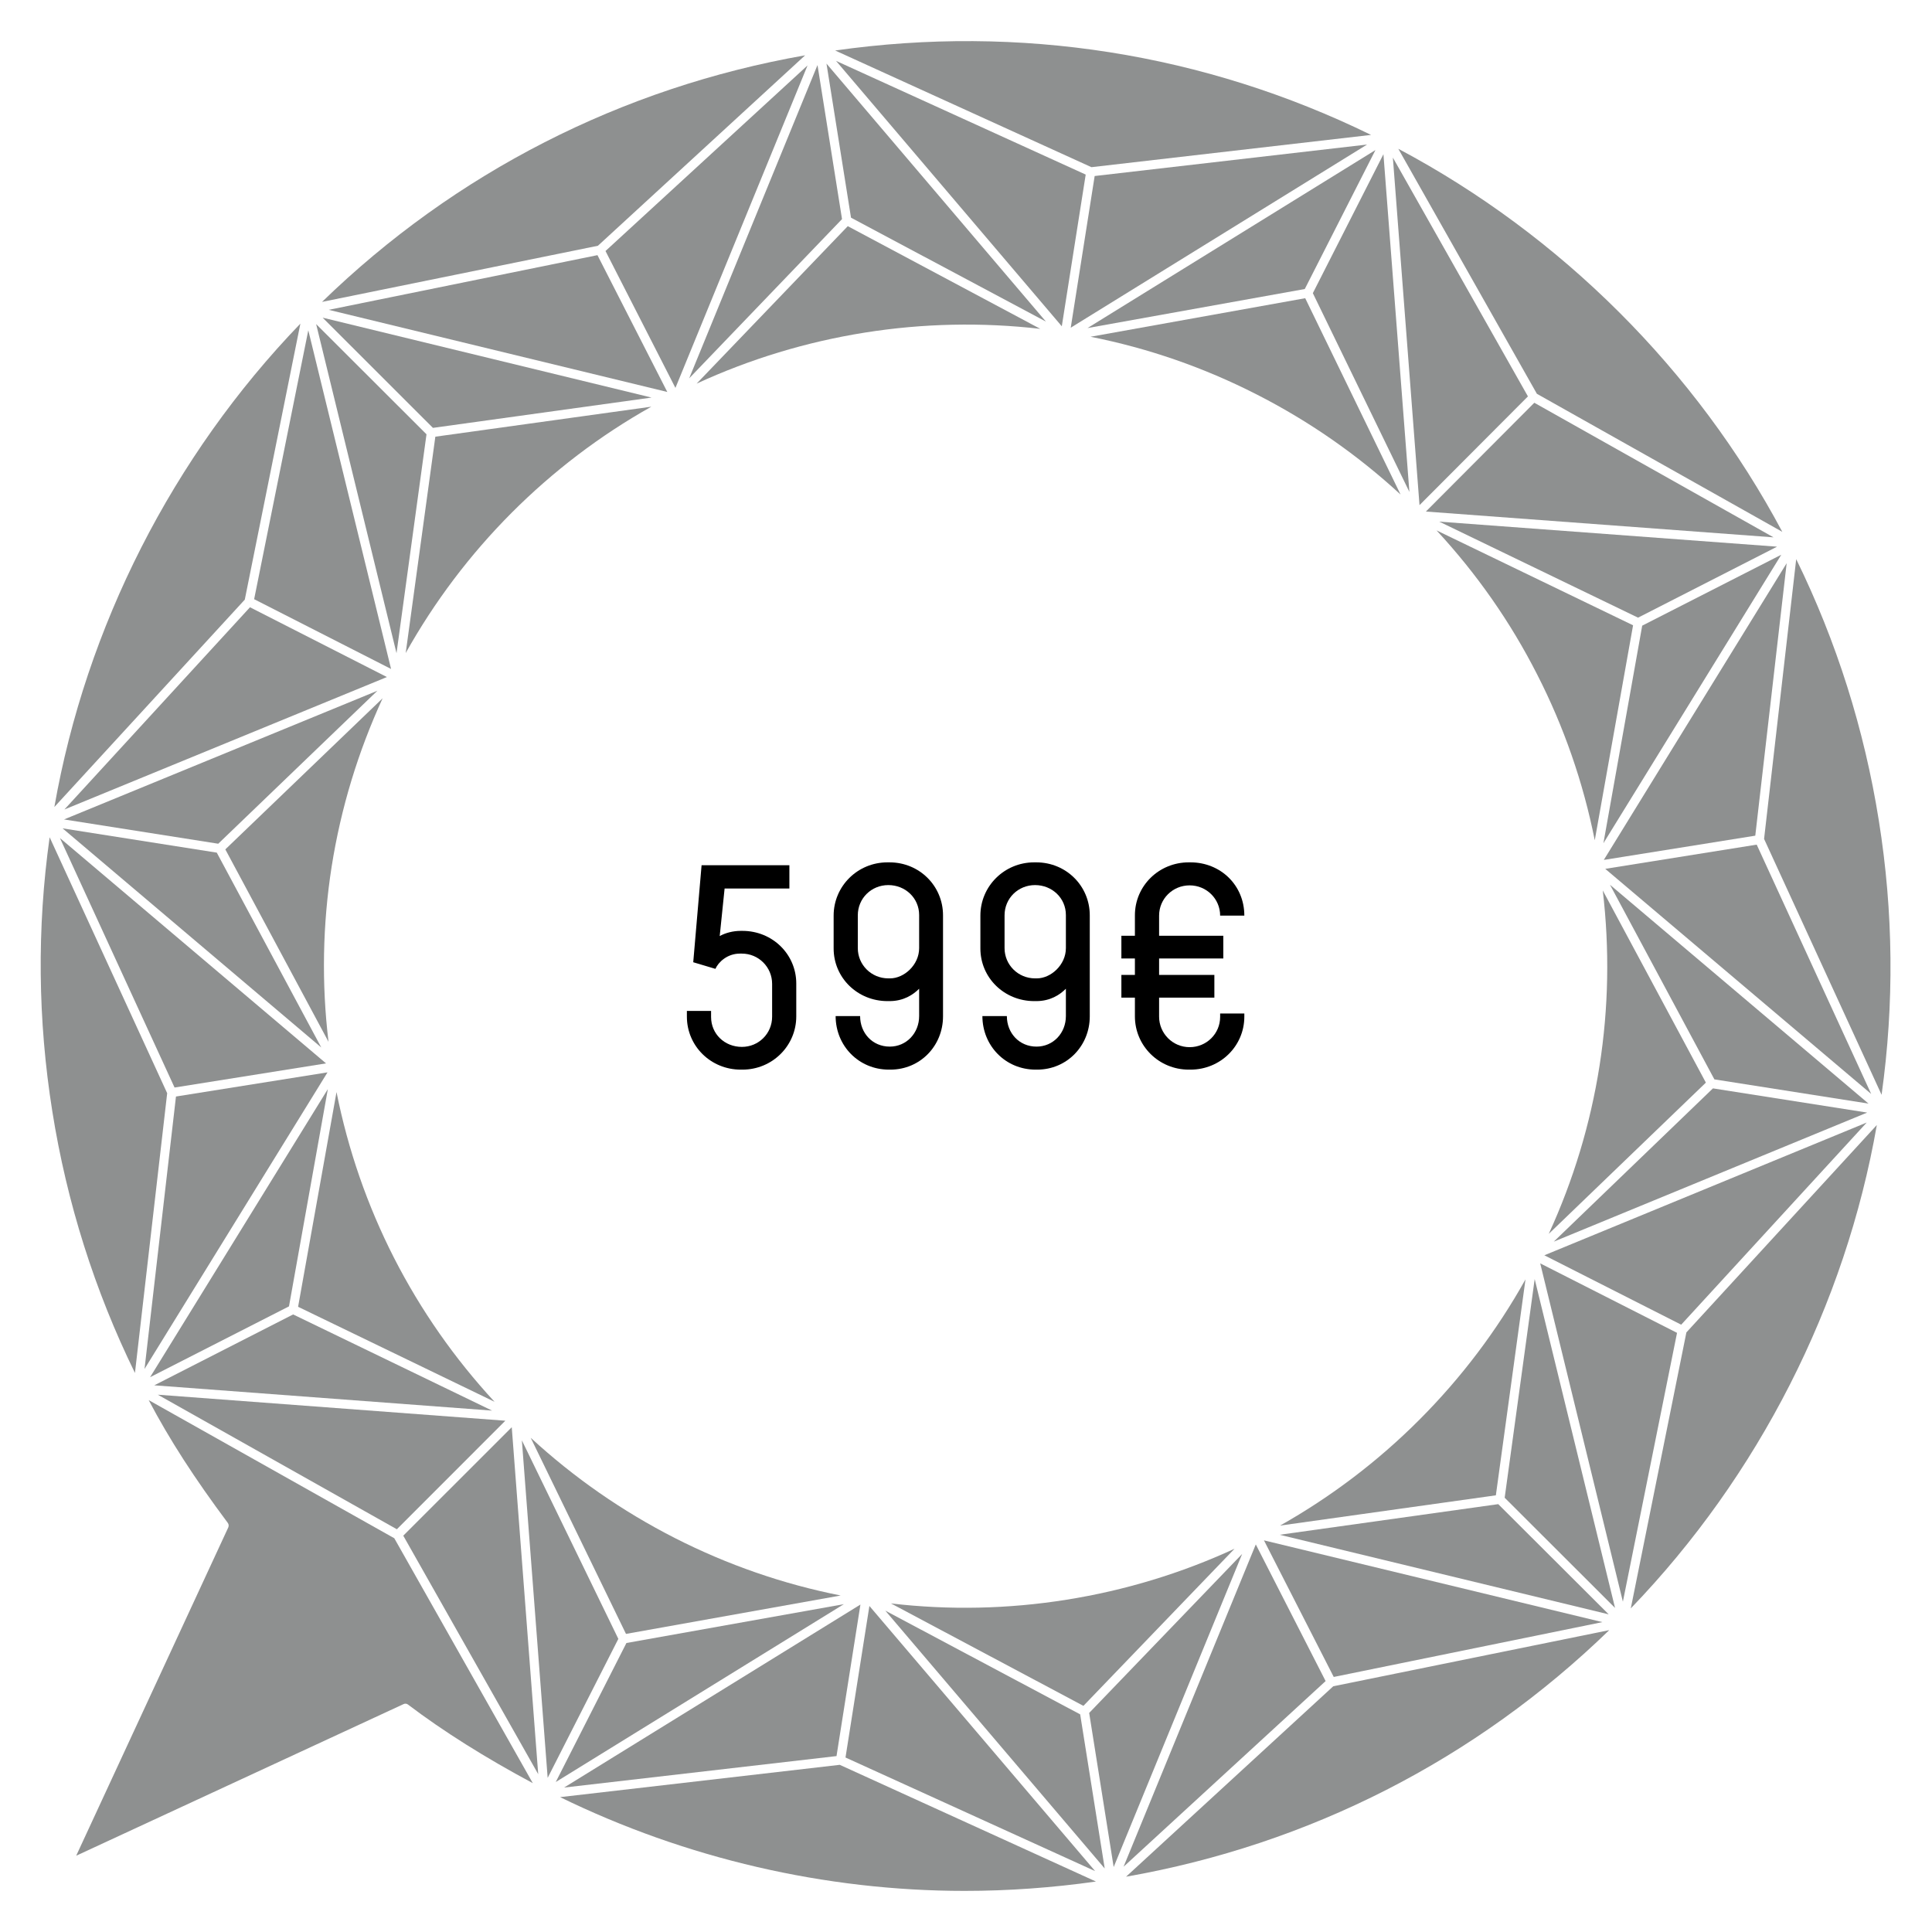
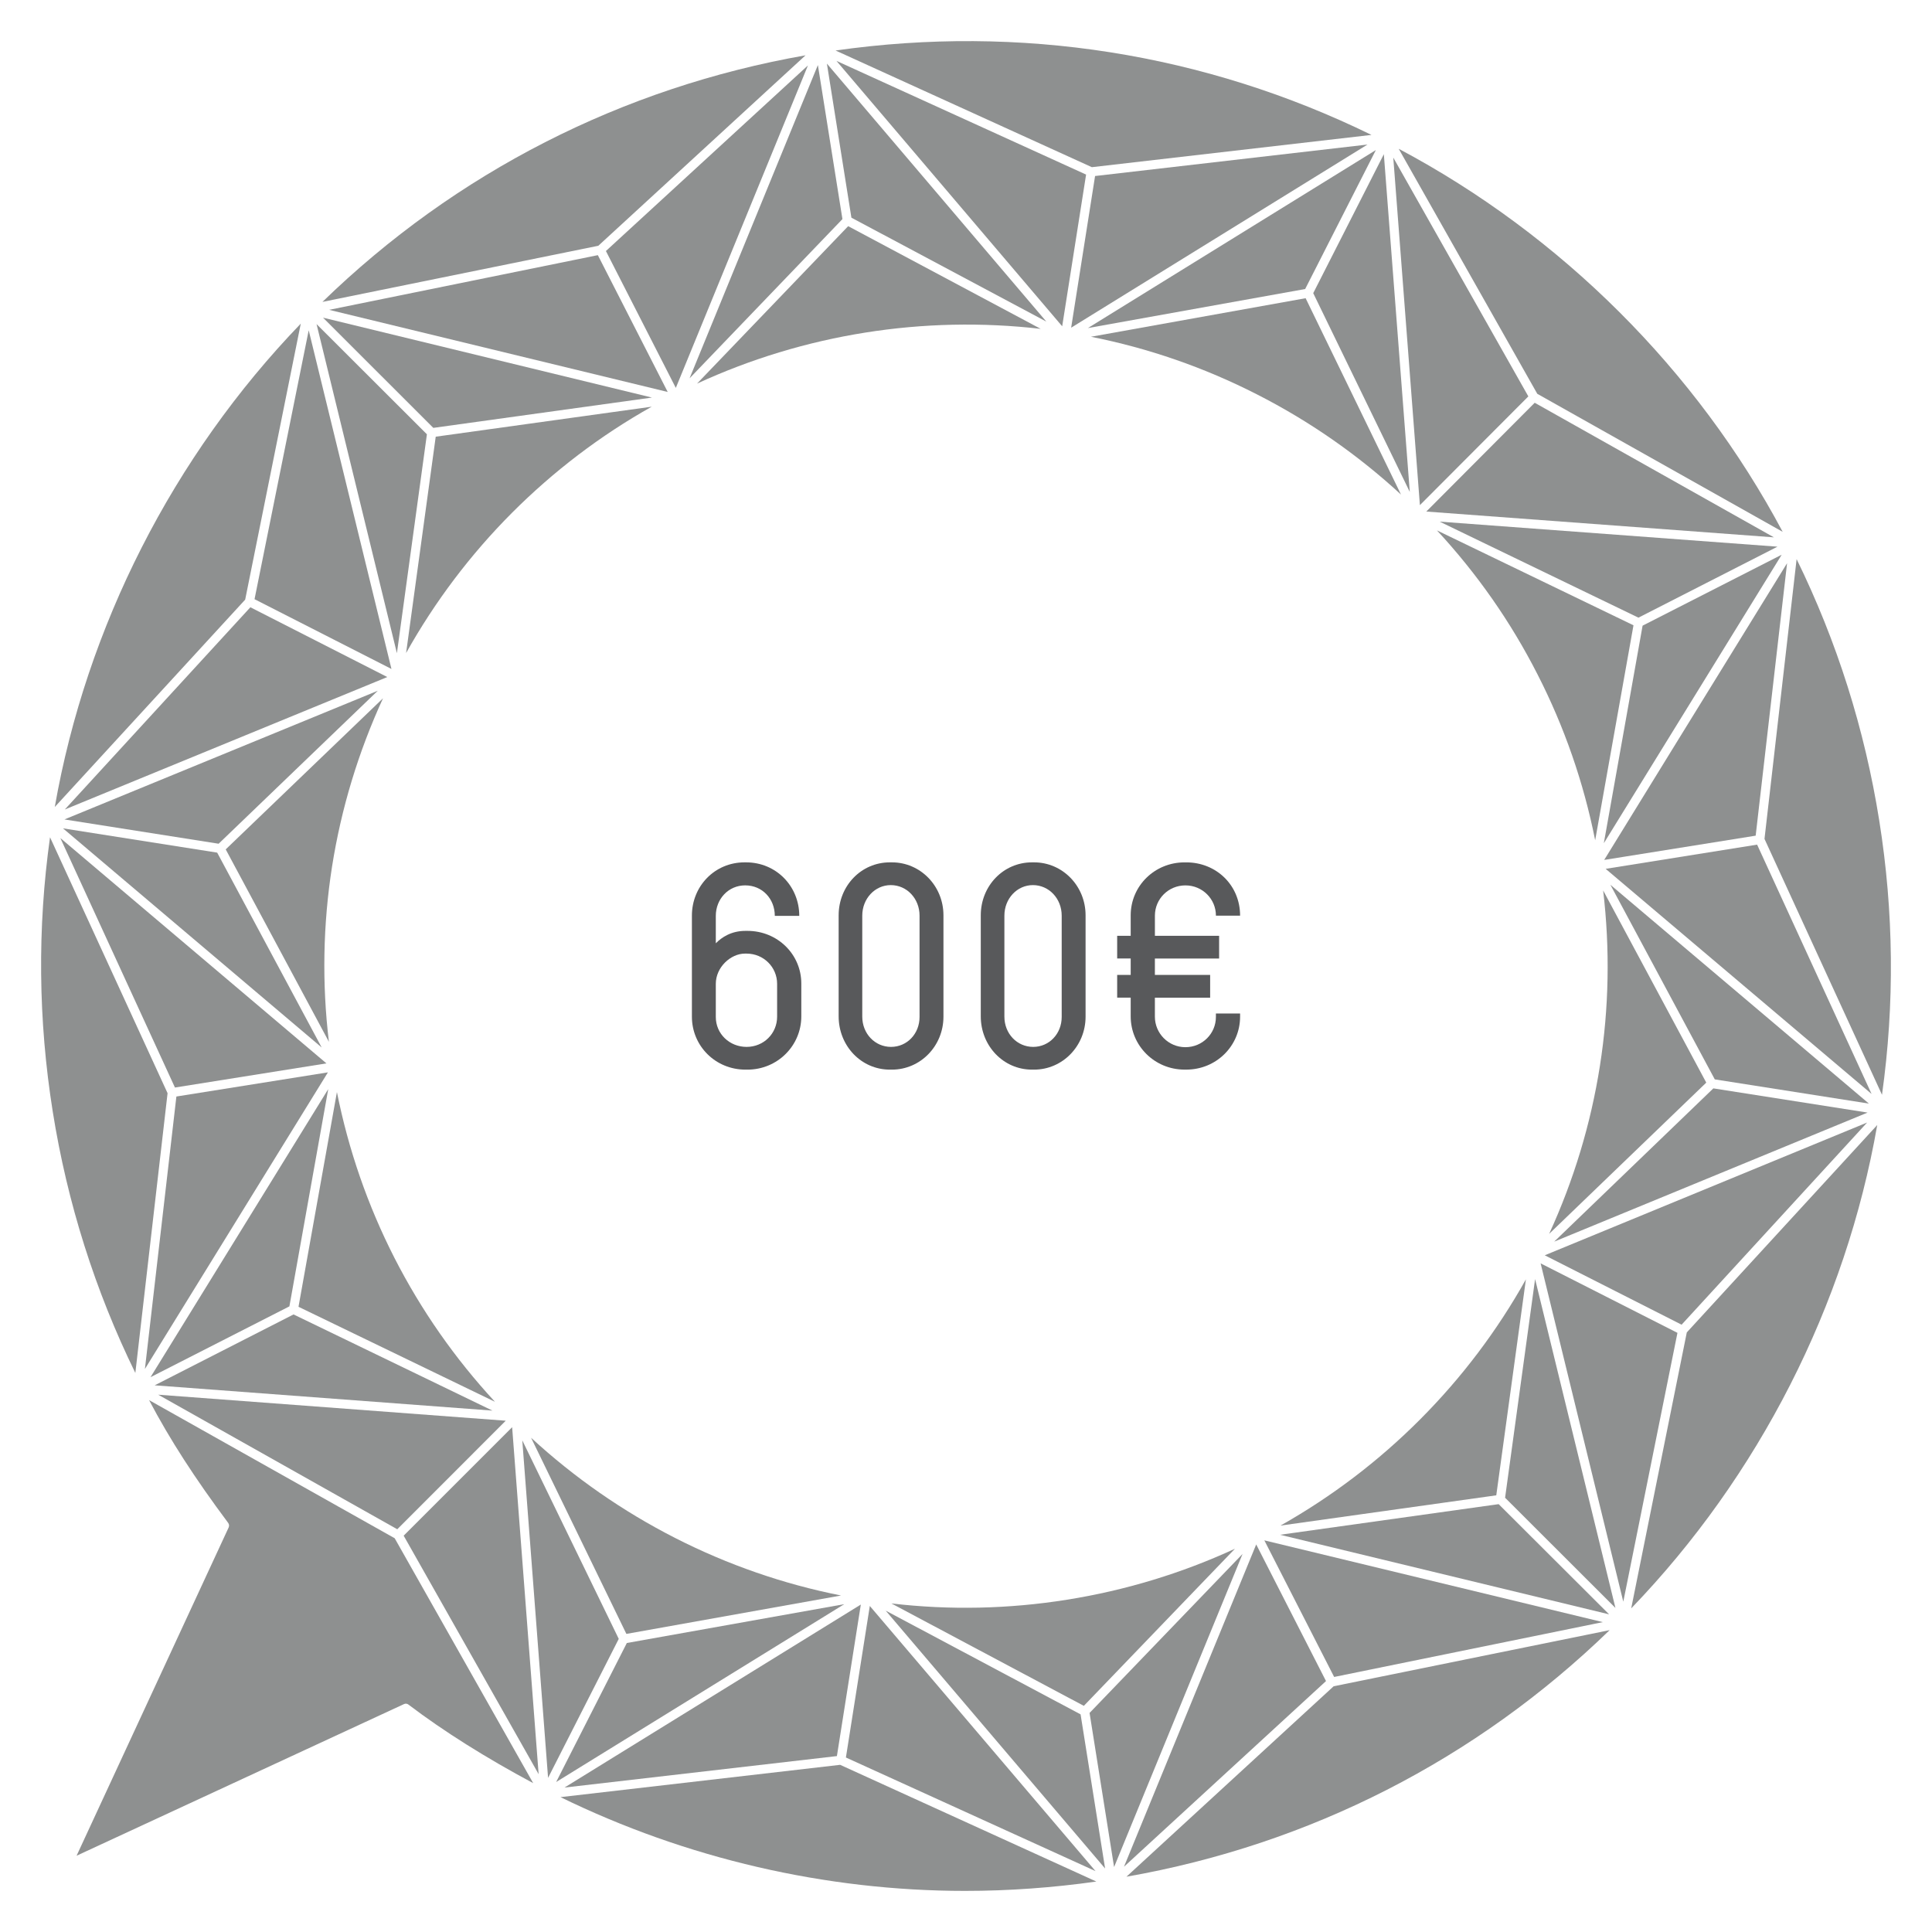
<svg xmlns="http://www.w3.org/2000/svg" version="1.1" id="Layer_1" x="0px" y="0px" width="94px" height="94px" viewBox="0 0 94 94" enable-background="new 0 0 94 94" xml:space="preserve">
  <g>
    <g>
-       <path fill="#8E9090" d="M24.062,68.203l-9.546-4.616l-0.012-0.008l1.869-10.445c0.562,2.815,1.501,5.524,2.8,8.071    C20.477,63.754,22.117,66.1,24.062,68.203" />
-       <polygon fill="#8E9090" points="24.899,69.44 26.187,86.322 19.621,74.717   " />
-       <path fill="#8E9090" d="M30.457,79.496l-4.636-9.542c2.103,1.938,4.459,3.575,7.014,4.878c2.559,1.302,5.268,2.243,8.067,2.796    l-10.442,1.868H30.457z" />
-       <polygon fill="#8E9090" points="25.391,70.078 30.085,79.738 26.646,86.501   " />
-       <polygon fill="#8E9090" points="41.056,78.05 27.04,86.703 30.478,79.939   " />
-       <polygon fill="#8E9090" points="41.864,78.068 40.708,85.39 40.701,85.441 27.446,86.972   " />
-       <path fill="#8E9090" d="M53.323,91.545c-2.118,0.3-4.266,0.455-6.39,0.455c-6.78,0-13.566-1.575-19.682-4.562l13.606-1.572    L53.323,91.545z" />
-       <polygon fill="#8E9090" points="42.3,78.137 53.283,91.038 41.137,85.51   " />
-       <polygon fill="#8E9090" points="53.749,90.91 43.075,78.365 52.555,83.411   " />
-       <path fill="#8E9090" d="M51.891,77.833c2.837-0.451,5.583-1.285,8.174-2.48l-7.352,7.644l-9.363-4.983    C46.184,78.347,49.065,78.285,51.891,77.833" />
-       <polygon fill="#8E9090" points="60.436,75.606 54.185,90.84 52.993,83.342   " />
-       <polygon fill="#8E9090" points="64.496,81.79 64.496,81.792 54.673,90.818 54.669,90.818 61.1,75.143   " />
-       <path fill="#8E9090" d="M54.787,91.31l10.083-9.267h0.004l13.423-2.73C71.81,85.606,63.709,89.743,54.787,91.31" />
-       <polygon fill="#8E9090" points="77.962,78.923 64.892,81.591 61.497,74.945   " />
-       <polygon fill="#8E9090" points="78.27,78.545 62.26,74.673 72.896,73.183   " />
-       <path fill="#8E9090" d="M74.222,62.246L72.78,72.754l-10.498,1.472c2.485-1.402,4.769-3.135,6.791-5.164    C71.098,67.032,72.827,64.745,74.222,62.246" />
-       <polygon fill="#8E9090" points="74.669,62.231 78.579,78.233 73.209,72.871   " />
-       <polygon fill="#8E9090" points="81.595,64.849 78.96,77.929 74.938,61.468   " />
-       <polygon fill="#8E9090" points="90.824,54.616 81.797,64.452 75.139,61.075   " />
-       <path fill="#8E9090" d="M82.05,64.827l9.266-10.09c-1.535,8.776-5.761,17.074-11.971,23.518L82.05,64.827z" />
-       <polygon fill="#8E9090" points="90.846,54.132 75.598,60.411 83.342,52.954   " />
-       <path fill="#8E9090" d="M77.981,43.323l5.017,9.351l-0.007,0.007l-7.638,7.352c1.195-2.603,2.025-5.344,2.47-8.17    C78.266,49.041,78.318,46.175,77.981,43.323" />
-       <polygon fill="#8E9090" points="90.912,53.695 83.417,52.517 83.413,52.517 78.333,43.048   " />
-       <polygon fill="#8E9090" points="91.041,53.225 78.102,42.273 85.471,41.095   " />
-       <path fill="#8E9090" d="M91.547,53.266l-5.717-12.449l1.563-13.612c1.964,4.008,3.315,8.283,4.021,12.724    C92.123,44.365,92.167,48.847,91.547,53.266" />
-       <polygon fill="#8E9090" points="78.032,41.836 78.12,41.697 81.625,36.005 86.929,27.402 85.402,40.659 78.138,41.822   " />
-       <polygon fill="#8E9090" points="86.665,26.991 86.558,27.167 78.013,41.026 79.9,30.441   " />
-       <path fill="#8E9090" d="M69.894,25.806l9.562,4.617l-1.864,10.459c-0.562-2.815-1.502-5.523-2.805-8.07    C73.488,30.257,71.843,27.909,69.894,25.806" />
-       <polygon fill="#8E9090" points="86.462,26.598 79.698,30.052 70.027,25.38   " />
-       <polygon fill="#8E9090" points="86.29,26.144 69.376,24.889 74.651,19.596   " />
-       <path fill="#8E9090" d="M68.034,7.239c7.906,4.198,14.494,10.772,18.682,18.637L74.776,19.16L68.034,7.239z" />
-       <polygon fill="#8E9090" points="74.339,19.288 69.065,24.577 67.769,7.668 74.339,19.284   " />
-       <polygon fill="#8E9090" points="68.573,23.934 63.875,14.263 67.31,7.503   " />
-       <path fill="#8E9090" d="M68.144,24.062c-2.104-1.938-4.46-3.578-7.014-4.877c-2.562-1.307-5.271-2.246-8.071-2.8l10.445-1.876    L68.144,24.062z" />
-       <polygon fill="#8E9090" points="66.921,7.301 63.483,14.062 52.912,15.962   " />
-       <polygon fill="#8E9090" points="66.514,7.033 52.096,15.944 53.26,8.564   " />
-       <path fill="#8E9090" d="M40.634,2.457c8.971-1.277,17.955,0.136,26.074,4.107l-13.605,1.57L40.634,2.457z" />
-       <polygon fill="#8E9090" points="52.824,8.494 51.661,15.875 40.678,2.963   " />
-       <polygon fill="#8E9090" points="50.889,15.647 41.405,10.59 40.212,3.095   " />
-       <path fill="#8E9090" d="M41.248,11.004L50.614,16c-2.834-0.327-5.718-0.268-8.541,0.183c-2.841,0.452-5.582,1.285-8.178,2.481    L41.248,11.004z" />
-       <polygon fill="#8E9090" points="40.968,10.66 33.532,18.407 39.699,3.349 39.775,3.165   " />
-       <polygon fill="#8E9090" points="29.461,12.212 39.291,3.183 32.864,18.869 32.86,18.869 29.461,12.215   " />
-       <path fill="#8E9090" d="M39.173,2.691L29.09,11.958h-0.004l-13.418,2.731C22.151,8.395,30.25,4.258,39.173,2.691" />
-       <polygon fill="#8E9090" points="32.467,19.071 15.995,15.075 29.069,12.414   " />
-       <polygon fill="#8E9090" points="31.7,19.343 21.064,20.818 15.698,15.456   " />
-       <path fill="#8E9090" d="M31.69,19.787c-2.492,1.398-4.772,3.134-6.802,5.167c-2.022,2.029-3.751,4.319-5.149,6.819l1.442-10.526    L31.69,19.787z" />
-       <polygon fill="#8E9090" points="20.751,21.13 19.292,31.781 15.382,15.769   " />
-       <polygon fill="#8E9090" points="15,16.069 19.027,32.548 12.365,29.153   " />
-       <path fill="#8E9090" d="M14.615,15.746L11.91,29.175L2.645,39.264C4.183,30.489,8.405,22.19,14.615,15.746" />
-       <polygon fill="#8E9090" points="12.163,29.546 18.825,32.941 3.134,39.385   " />
-       <polygon fill="#8E9090" points="18.362,33.608 10.618,41.051 3.116,39.869   " />
-       <path fill="#8E9090" d="M18.616,33.975c-1.196,2.606-2.03,5.344-2.478,8.177c-0.444,2.83-0.496,5.704-0.154,8.537l-5.021-9.363    L18.616,33.975z" />
-       <polygon fill="#8E9090" points="10.547,41.484 15.631,50.964 3.045,40.303   " />
-       <polygon fill="#8E9090" points="15.863,51.738 8.493,52.913 2.917,40.776   " />
-       <path fill="#8E9090" d="M2.415,40.736l5.719,12.453L6.566,66.8c-1.96-4.007-3.314-8.283-4.02-12.724    C1.838,49.639,1.794,45.15,2.415,40.736" />
-       <polygon fill="#8E9090" points="15.932,52.179 7.032,66.606 8.562,53.35 15.932,52.175   " />
-       <polygon fill="#8E9090" points="24.587,69.124 19.309,74.405 7.678,67.858   " />
-       <polygon fill="#8E9090" points="23.941,68.632 7.505,67.402 14.262,63.953   " />
-       <polygon fill="#8E9090" points="15.951,52.99 14.061,63.56 7.303,67.006   " />
-       <path fill="#8E9090" d="M25.923,86.758c-2.309-1.236-4.35-2.518-6.067-3.82c-0.062-0.052-0.15-0.063-0.224-0.025L3.707,90.289    l7.399-15.972c0.033-0.074,0.025-0.159-0.025-0.224c-1.623-2.176-2.831-4.044-3.847-5.972l11.95,6.721L25.923,86.758z" />
+       <path fill="#8E9090" d="M24.082,68.203l-9.546-4.616l-0.012-0.008l1.869-10.445c0.562,2.815,1.501,5.524,2.8,8.071    C20.497,63.754,22.136,66.1,24.082,68.203" />
+       <polygon fill="#8E9090" points="24.918,69.44 26.207,86.322 19.64,74.717   " />
+       <path fill="#8E9090" d="M30.476,79.496l-4.636-9.542c2.103,1.938,4.459,3.575,7.014,4.878c2.559,1.302,5.268,2.243,8.067,2.796    l-10.442,1.868H30.476z" />
+       <polygon fill="#8E9090" points="25.411,70.078 30.105,79.738 26.666,86.501   " />
+       <polygon fill="#8E9090" points="41.076,78.05 27.059,86.703 30.498,79.939   " />
+       <polygon fill="#8E9090" points="41.883,78.068 40.727,85.39 40.72,85.441 27.465,86.972   " />
+       <path fill="#8E9090" d="M53.342,91.545c-2.118,0.3-4.266,0.455-6.39,0.455c-6.78,0-13.566-1.575-19.682-4.562l13.606-1.572    L53.342,91.545z" />
+       <polygon fill="#8E9090" points="42.32,78.137 53.302,91.038 41.157,85.51   " />
+       <polygon fill="#8E9090" points="53.768,90.91 43.094,78.365 52.575,83.411   " />
+       <path fill="#8E9090" d="M51.911,77.833c2.837-0.451,5.583-1.285,8.174-2.48l-7.352,7.644l-9.363-4.983    C46.204,78.347,49.084,78.285,51.911,77.833" />
+       <polygon fill="#8E9090" points="60.456,75.606 54.205,90.84 53.012,83.342   " />
+       <polygon fill="#8E9090" points="64.515,81.79 64.515,81.792 54.693,90.818 54.689,90.818 61.12,75.143   " />
+       <path fill="#8E9090" d="M54.806,91.31l10.083-9.267h0.004l13.423-2.73C71.83,85.606,63.729,89.743,54.806,91.31" />
+       <polygon fill="#8E9090" points="77.982,78.923 64.912,81.591 61.516,74.945   " />
+       <polygon fill="#8E9090" points="78.29,78.545 62.28,74.673 72.916,73.183   " />
+       <path fill="#8E9090" d="M74.242,62.246l-1.442,10.508l-10.498,1.472c2.485-1.402,4.769-3.135,6.791-5.164    C71.118,67.032,72.846,64.745,74.242,62.246" />
+       <polygon fill="#8E9090" points="74.689,62.231 78.598,78.233 73.229,72.871   " />
+       <polygon fill="#8E9090" points="81.615,64.849 78.98,77.929 74.958,61.468   " />
+       <polygon fill="#8E9090" points="90.843,54.616 81.817,64.452 75.159,61.075   " />
+       <path fill="#8E9090" d="M82.07,64.827l9.266-10.09c-1.535,8.776-5.761,17.074-11.971,23.518L82.07,64.827z" />
+       <polygon fill="#8E9090" points="90.866,54.132 75.618,60.411 83.362,52.954   " />
+       <path fill="#8E9090" d="M78,43.323l5.017,9.351l-0.007,0.007l-7.638,7.352c1.195-2.603,2.025-5.344,2.47-8.17    C78.286,49.041,78.337,46.175,78,43.323" />
+       <polygon fill="#8E9090" points="90.931,53.695 83.436,52.517 83.432,52.517 78.352,43.048   " />
+       <polygon fill="#8E9090" points="91.06,53.225 78.122,42.273 85.491,41.095   " />
+       <path fill="#8E9090" d="M91.567,53.266L85.85,40.816l1.563-13.612c1.964,4.008,3.315,8.283,4.021,12.724    C92.142,44.365,92.187,48.847,91.567,53.266" />
+       <polygon fill="#8E9090" points="78.051,41.836 78.139,41.697 81.644,36.005 86.949,27.402 85.421,40.659 78.158,41.822   " />
+       <polygon fill="#8E9090" points="86.684,26.991 86.578,27.167 78.033,41.026 79.919,30.441   " />
+       <path fill="#8E9090" d="M69.914,25.806l9.562,4.617l-1.864,10.459c-0.562-2.815-1.502-5.523-2.805-8.07    C73.507,30.257,71.863,27.909,69.914,25.806" />
+       <polygon fill="#8E9090" points="86.482,26.598 79.717,30.052 70.046,25.38   " />
+       <polygon fill="#8E9090" points="86.309,26.144 69.396,24.889 74.67,19.596   " />
+       <path fill="#8E9090" d="M68.053,7.239c7.906,4.198,14.494,10.772,18.682,18.637L74.795,19.16L68.053,7.239z" />
+       <polygon fill="#8E9090" points="74.359,19.288 69.084,24.577 67.789,7.668 74.359,19.284   " />
+       <polygon fill="#8E9090" points="68.592,23.934 63.894,14.263 67.33,7.503   " />
+       <path fill="#8E9090" d="M68.164,24.062c-2.104-1.938-4.46-3.578-7.014-4.877c-2.562-1.307-5.271-2.246-8.071-2.8l10.445-1.876    L68.164,24.062z" />
+       <polygon fill="#8E9090" points="66.941,7.301 63.502,14.062 52.931,15.962   " />
+       <polygon fill="#8E9090" points="66.534,7.033 52.116,15.944 53.28,8.564   " />
+       <path fill="#8E9090" d="M40.654,2.457c8.971-1.277,17.955,0.136,26.074,4.107l-13.605,1.57L40.654,2.457z" />
+       <polygon fill="#8E9090" points="52.843,8.494 51.68,15.875 40.698,2.963   " />
+       <polygon fill="#8E9090" points="50.909,15.647 41.424,10.59 40.232,3.095   " />
+       <path fill="#8E9090" d="M41.267,11.004L50.633,16c-2.834-0.327-5.718-0.268-8.541,0.183c-2.841,0.452-5.582,1.285-8.178,2.481    L41.267,11.004z" />
+       <polygon fill="#8E9090" points="40.988,10.66 33.551,18.407 39.718,3.349 39.794,3.165   " />
+       <polygon fill="#8E9090" points="29.481,12.212 39.31,3.183 32.883,18.869 32.879,18.869 29.481,12.215   " />
+       <path fill="#8E9090" d="M39.193,2.691L29.11,11.958h-0.004l-13.418,2.731C22.17,8.395,30.27,4.258,39.193,2.691" />
+       <polygon fill="#8E9090" points="32.487,19.071 16.014,15.075 29.088,12.414   " />
+       <polygon fill="#8E9090" points="31.719,19.343 21.083,20.818 15.717,15.456   " />
+       <path fill="#8E9090" d="M31.709,19.787c-2.492,1.398-4.772,3.134-6.802,5.167c-2.022,2.029-3.751,4.319-5.149,6.819l1.442-10.526    L31.709,19.787z" />
+       <polygon fill="#8E9090" points="20.771,21.13 19.311,31.781 15.402,15.769   " />
+       <polygon fill="#8E9090" points="15.02,16.069 19.046,32.548 12.384,29.153   " />
+       <path fill="#8E9090" d="M14.634,15.746l-2.705,13.429L2.665,39.264C4.203,30.489,8.424,22.19,14.634,15.746" />
+       <polygon fill="#8E9090" points="12.182,29.546 18.844,32.941 3.154,39.385   " />
+       <polygon fill="#8E9090" points="18.381,33.608 10.637,41.051 3.135,39.869   " />
+       <path fill="#8E9090" d="M18.635,33.975c-1.196,2.606-2.03,5.344-2.478,8.177c-0.444,2.83-0.496,5.704-0.154,8.537l-5.021-9.363    L18.635,33.975z" />
+       <polygon fill="#8E9090" points="10.567,41.484 15.651,50.964 3.065,40.303   " />
+       <polygon fill="#8E9090" points="15.882,51.738 8.512,52.913 2.937,40.776   " />
+       <path fill="#8E9090" d="M2.434,40.736l5.719,12.453L6.585,66.8c-1.96-4.007-3.314-8.283-4.02-12.724    C1.858,49.639,1.814,45.15,2.434,40.736" />
+       <polygon fill="#8E9090" points="15.952,52.179 7.051,66.606 8.582,53.35 15.952,52.175   " />
+       <polygon fill="#8E9090" points="24.607,69.124 19.329,74.405 7.698,67.858   " />
+       <polygon fill="#8E9090" points="23.96,68.632 7.525,67.402 14.282,63.953   " />
+       <polygon fill="#8E9090" points="15.97,52.99 14.081,63.56 7.323,67.006   " />
+       <path fill="#8E9090" d="M25.943,86.758c-2.309-1.236-4.35-2.518-6.067-3.82c-0.062-0.052-0.15-0.063-0.224-0.025L3.726,90.289    l7.399-15.972c0.033-0.074,0.025-0.159-0.025-0.224c-1.623-2.176-2.831-4.044-3.847-5.972l11.95,6.721L25.943,86.758z" />
    </g>
    <g>
-       <path d="M33.42,49.185h1.177v0.294c0,0.827,0.658,1.457,1.499,1.457c0.812,0,1.471-0.645,1.471-1.471v-1.597    c0-0.812-0.658-1.471-1.471-1.471h-0.098c-0.616,0-1.05,0.42-1.19,0.742l-1.079-0.322l0.406-4.72h4.272v1.134h-3.152l-0.238,2.312    c0.28-0.154,0.645-0.252,1.022-0.252h0.084c1.457,0,2.619,1.135,2.619,2.563v1.597c0,1.429-1.163,2.591-2.619,2.591h-0.084    c-1.457,0-2.619-1.148-2.619-2.578V49.185z" />
-       <path d="M44.72,48.106c-0.294,0.294-0.756,0.602-1.443,0.602h-0.098c-1.457,0-2.619-1.134-2.619-2.563v-1.597    c0-1.429,1.163-2.591,2.619-2.591h0.098c1.457,0,2.605,1.148,2.605,2.577v4.917c0,1.429-1.106,2.591-2.563,2.591h-0.07    c-1.471,0-2.592-1.163-2.592-2.605h1.191c0,0.827,0.602,1.485,1.443,1.485c0.812,0,1.429-0.658,1.429-1.485V48.106z M44.72,46.131    v-1.611c0-0.827-0.672-1.457-1.499-1.457c-0.826,0-1.485,0.645-1.485,1.471v1.597c0,0.812,0.659,1.471,1.485,1.471h0.084    C43.992,47.602,44.72,46.944,44.72,46.131z" />
-       <path d="M51.86,48.106c-0.294,0.294-0.756,0.602-1.443,0.602h-0.098c-1.457,0-2.619-1.134-2.619-2.563v-1.597    c0-1.429,1.163-2.591,2.619-2.591h0.098c1.457,0,2.605,1.148,2.605,2.577v4.917c0,1.429-1.106,2.591-2.563,2.591h-0.07    c-1.471,0-2.591-1.163-2.591-2.605h1.19c0,0.827,0.603,1.485,1.443,1.485c0.812,0,1.429-0.658,1.429-1.485V48.106z M51.86,46.131    v-1.611c0-0.827-0.672-1.457-1.499-1.457c-0.826,0-1.485,0.645-1.485,1.471v1.597c0,0.812,0.659,1.471,1.485,1.471h0.084    C51.132,47.602,51.86,46.944,51.86,46.131z" />
-       <path d="M59.519,46.635h-3.124v0.799h2.689v1.106h-2.689v0.924c0,0.812,0.658,1.485,1.485,1.485c0.826,0,1.485-0.658,1.485-1.471    v-0.168h1.177v0.154c0,1.429-1.163,2.578-2.62,2.578h-0.084c-1.457,0-2.62-1.163-2.62-2.591v-0.911H54.56v-1.106h0.658v-0.799    H54.56v-1.106h0.658v-0.995c0-1.429,1.163-2.577,2.62-2.577h0.084c1.457,0,2.62,1.106,2.62,2.591h-1.177    c0-0.812-0.659-1.471-1.485-1.471c-0.827,0-1.485,0.658-1.485,1.471v0.98h3.124V46.635z" />
+       <path fill="#58595B" d="M34.827,45.894c0.294-0.295,0.756-0.603,1.442-0.603h0.098c1.457,0,2.62,1.135,2.62,2.563v1.597    c0,1.429-1.163,2.591-2.62,2.591h-0.098c-1.457,0-2.605-1.148-2.605-2.577v-4.916c0-1.43,1.106-2.592,2.563-2.592h0.07    c1.471,0,2.591,1.162,2.591,2.605h-1.19c0-0.826-0.603-1.485-1.442-1.485c-0.812,0-1.429,0.659-1.429,1.485V45.894z     M34.827,47.869v1.611c0,0.826,0.672,1.456,1.498,1.456c0.827,0,1.485-0.645,1.485-1.471v-1.597c0-0.812-0.658-1.471-1.485-1.471    h-0.084C35.554,46.398,34.827,47.056,34.827,47.869z" />
+       <path fill="#58595B" d="M45.903,49.465c0,1.429-1.121,2.577-2.508,2.577h-0.098c-1.401,0-2.493-1.162-2.493-2.591v-4.917    c0-1.429,1.092-2.577,2.493-2.577h0.098c1.387,0,2.508,1.148,2.508,2.577V49.465z M44.74,44.549c0-0.827-0.616-1.485-1.4-1.485    c-0.771,0-1.387,0.658-1.387,1.485v4.916c0,0.826,0.616,1.471,1.4,1.471c0.771,0,1.387-0.63,1.387-1.456V44.549z" />
+       <path fill="#58595B" d="M52.818,49.465c0,1.429-1.12,2.577-2.507,2.577h-0.099c-1.4,0-2.493-1.162-2.493-2.591v-4.917    c0-1.429,1.093-2.577,2.493-2.577h0.099c1.387,0,2.507,1.148,2.507,2.577V49.465z M51.656,44.549c0-0.827-0.616-1.485-1.401-1.485    c-0.771,0-1.387,0.658-1.387,1.485v4.916c0,0.826,0.616,1.471,1.401,1.471c0.771,0,1.387-0.63,1.387-1.456V44.549z" />
+       <path fill="#58595B" d="M59.314,46.636H56.19v0.798h2.689v1.107H56.19v0.924c0,0.812,0.658,1.485,1.485,1.485    c0.826,0,1.484-0.659,1.484-1.471v-0.169h1.177v0.154c0,1.429-1.163,2.577-2.619,2.577h-0.084c-1.457,0-2.62-1.162-2.62-2.591    v-0.91h-0.658v-1.107h0.658v-0.798h-0.658V45.53h0.658v-0.995c0-1.429,1.163-2.577,2.62-2.577h0.084    c1.456,0,2.619,1.106,2.619,2.592H59.16c0-0.812-0.658-1.472-1.484-1.472c-0.827,0-1.485,0.659-1.485,1.472v0.98h3.124V46.636z" />
    </g>
  </g>
</svg>
